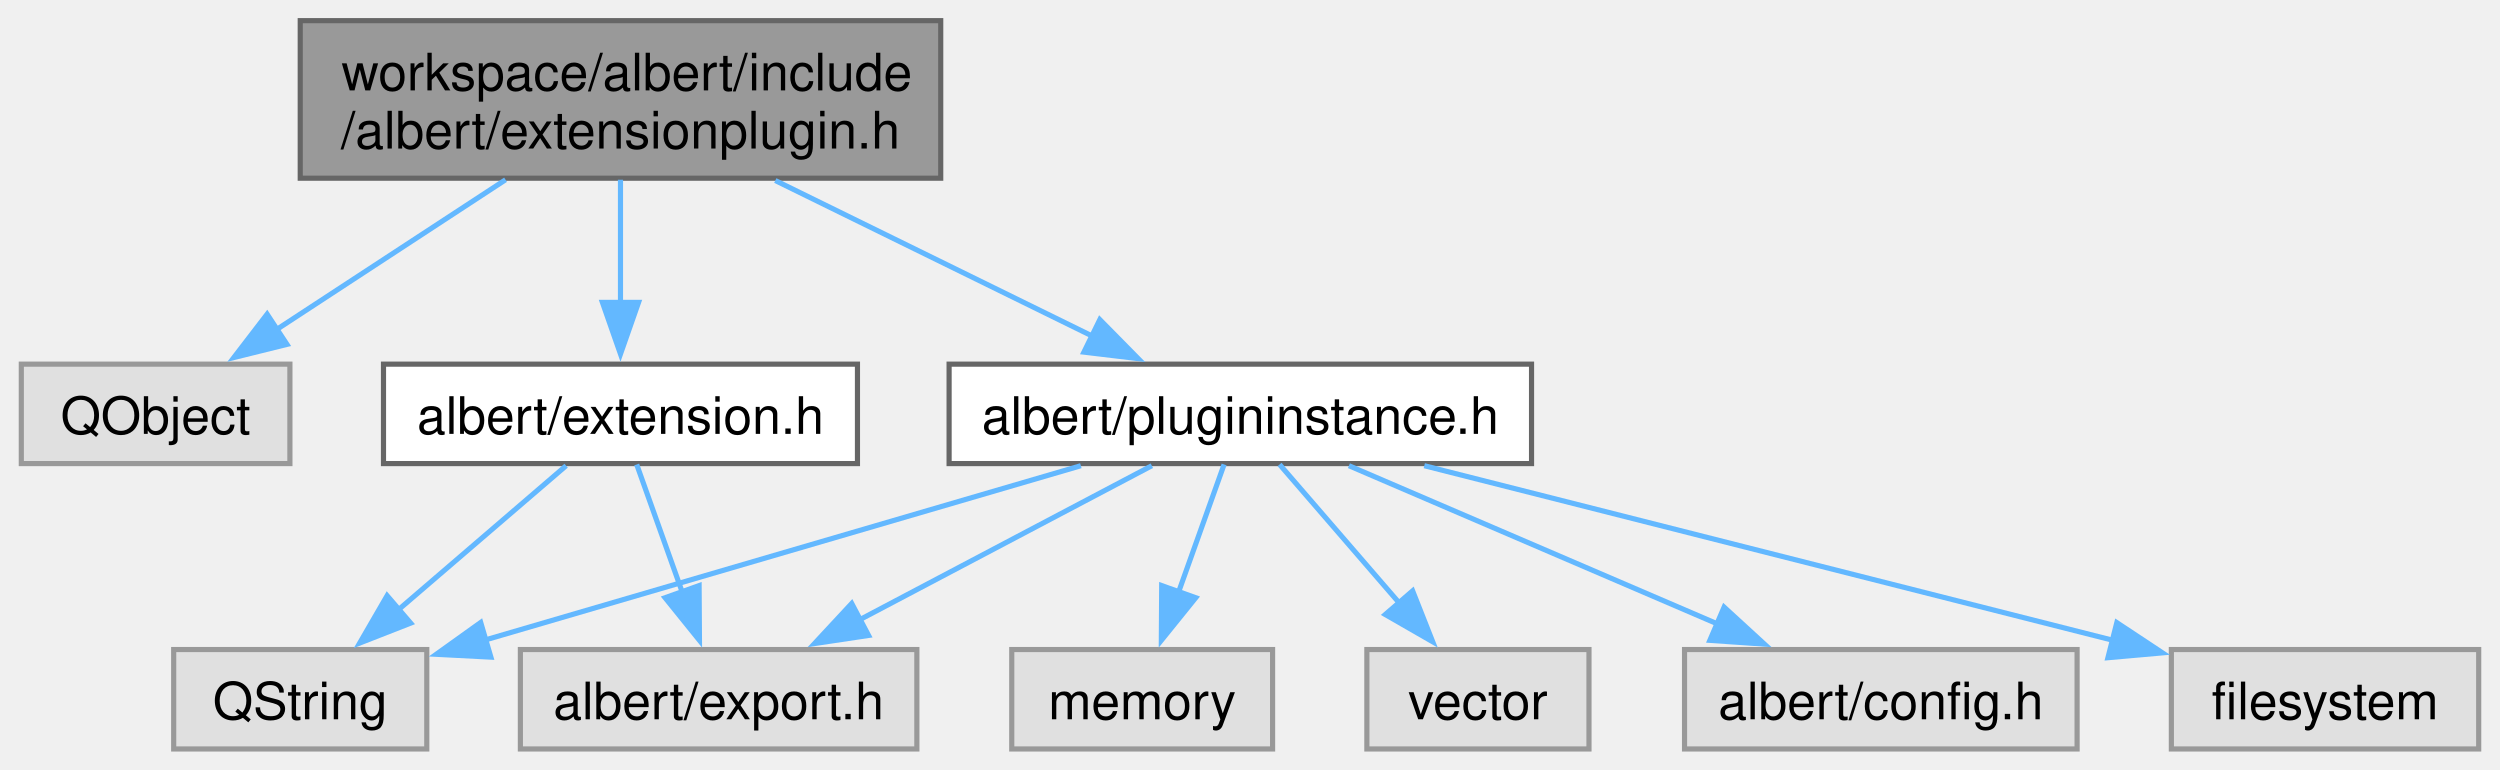
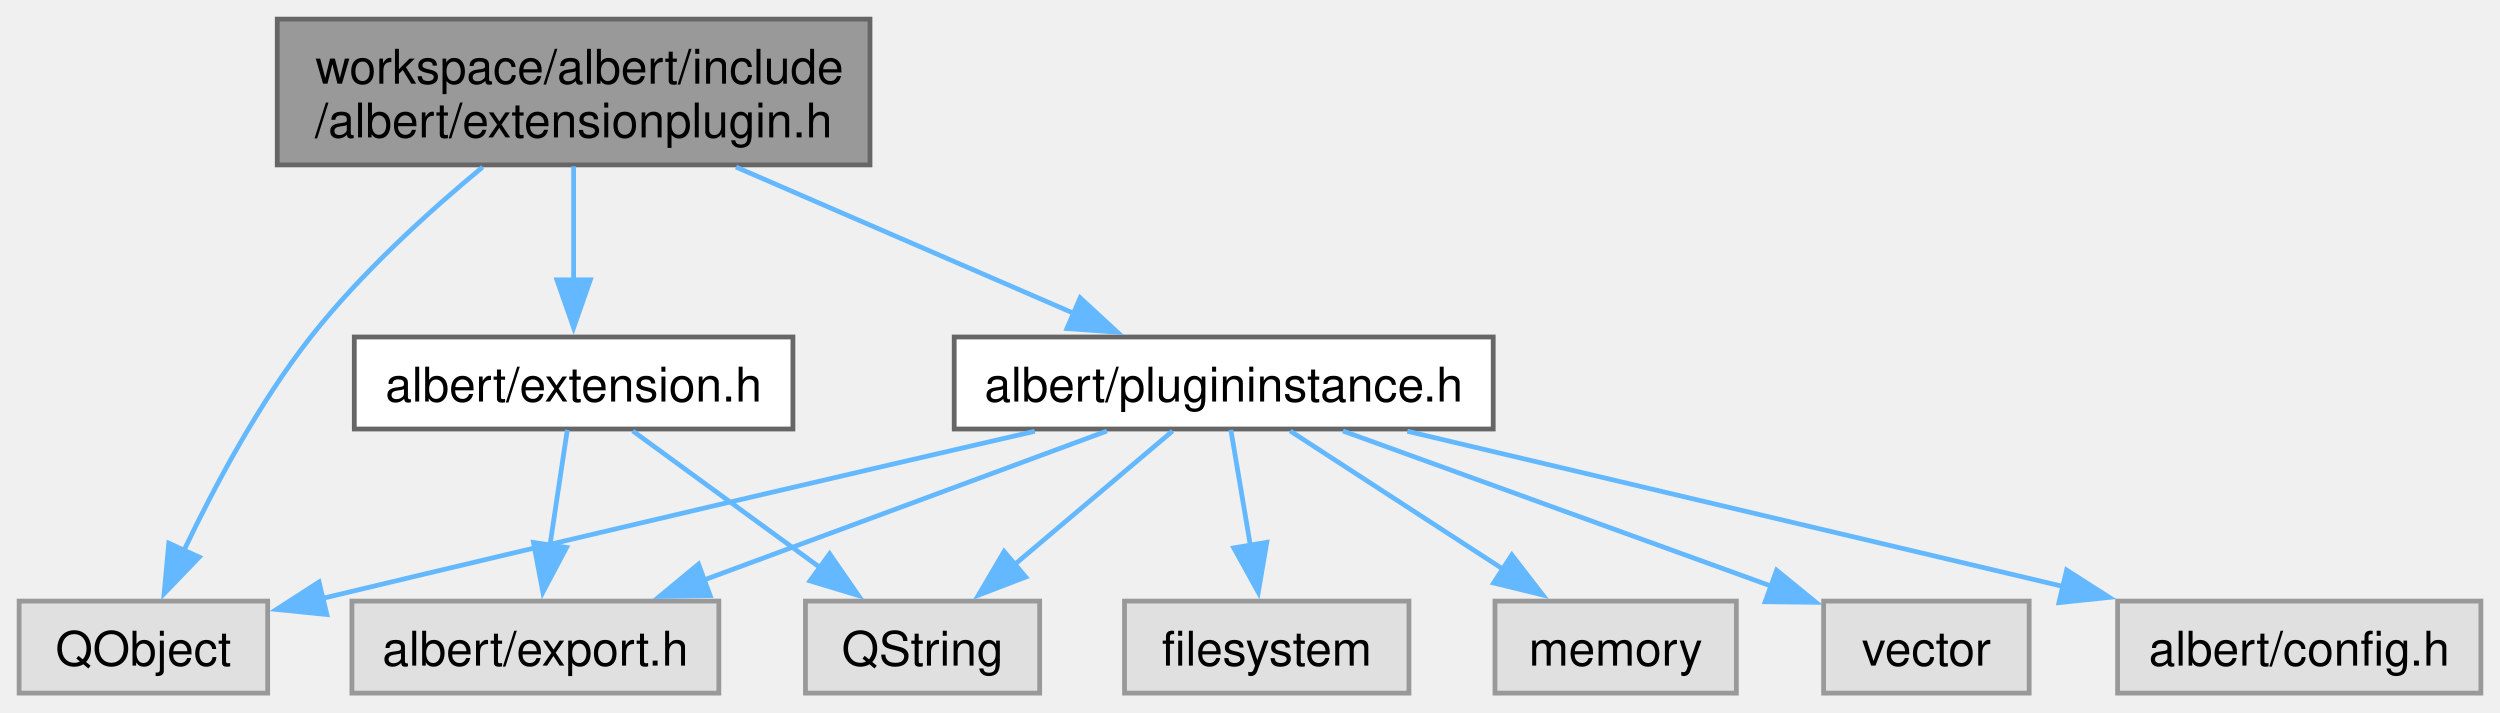
- <svg xmlns="http://www.w3.org/2000/svg" xmlns:xlink="http://www.w3.org/1999/xlink" width="484pt" height="149pt" viewBox="0.00 0.00 483.75 149.00">
+ <svg xmlns="http://www.w3.org/2000/svg" xmlns:xlink="http://www.w3.org/1999/xlink" width="523pt" height="149pt" viewBox="0.00 0.00 523.00 149.00">
  <g id="graph0" class="graph" transform="scale(1 1) rotate(0) translate(4 145)">
    <g id="Node000001" class="node">
      <g id="a_Node000001">
        <a xlink:title=" ">
          <polygon fill="#999999" stroke="#666666" points="178,-141 54,-141 54,-110.5 178,-110.5 178,-141" />
          <text text-anchor="start" x="62" y="-127.5" font-family="Helvetica,sans-Serif" font-size="10.00">workspace/albert/include</text>
          <text text-anchor="middle" x="116" y="-116.25" font-family="Helvetica,sans-Serif" font-size="10.00">/albert/extensionplugin.h</text>
        </a>
      </g>
    </g>
    <g id="Node000002" class="node">
      <g id="a_Node000002">
        <a xlink:title=" ">
-           <polygon fill="#e0e0e0" stroke="#999999" points="52,-74.5 0,-74.5 0,-55.25 52,-55.25 52,-74.5" />
-           <text text-anchor="middle" x="26" y="-61" font-family="Helvetica,sans-Serif" font-size="10.00">QObject</text>
+           <polygon fill="#e0e0e0" stroke="#999999" points="52,-19.25 0,-19.25 0,0 52,0 52,-19.25" />
+           <text text-anchor="middle" x="26" y="-5.75" font-family="Helvetica,sans-Serif" font-size="10.00">QObject</text>
        </a>
      </g>
    </g>
    <g id="edge1_Node000001_Node000002" class="edge">
      <g id="a_edge1_Node000001_Node000002">
        <a xlink:title=" ">
-           <path fill="none" stroke="#63b8ff" d="M93.75,-110.2C80.18,-101.32 62.86,-89.99 49.13,-81.01" />
-           <polygon fill="#63b8ff" stroke="#63b8ff" points="51.43,-78.33 41.14,-75.78 47.59,-84.18 51.43,-78.33" />
+           <path fill="none" stroke="#63b8ff" d="M96.95,-110.04C85.62,-100.67 71.47,-87.82 61,-74.5 50.12,-60.66 40.73,-42.98 34.42,-29.73" />
+           <polygon fill="#63b8ff" stroke="#63b8ff" points="37.68,-28.45 30.33,-20.81 31.31,-31.36 37.68,-28.45" />
        </a>
      </g>
    </g>
    <g id="Node000003" class="node">
      <g id="a_Node000003">
        <a xlink:href="extension_8h.html" target="_top" xlink:title=" ">
          <polygon fill="white" stroke="#666666" points="161.88,-74.5 70.12,-74.5 70.12,-55.25 161.88,-55.25 161.88,-74.5" />
          <text text-anchor="middle" x="116" y="-61" font-family="Helvetica,sans-Serif" font-size="10.00">albert/extension.h</text>
        </a>
      </g>
    </g>
    <g id="edge2_Node000001_Node000003" class="edge">
      <g id="a_edge2_Node000001_Node000003">
        <a xlink:title=" ">
          <path fill="none" stroke="#63b8ff" d="M116,-110.2C116,-102.96 116,-94.09 116,-86.19" />
          <polygon fill="#63b8ff" stroke="#63b8ff" points="119.5,-86.46 116,-76.46 112.5,-86.46 119.5,-86.46" />
        </a>
      </g>
    </g>
    <g id="Node000006" class="node">
      <g id="a_Node000006">
        <a xlink:href="plugininstance_8h.html" target="_top" xlink:title=" ">
-           <polygon fill="white" stroke="#666666" points="292.38,-74.5 179.62,-74.5 179.62,-55.25 292.38,-55.25 292.38,-74.5" />
-           <text text-anchor="middle" x="236" y="-61" font-family="Helvetica,sans-Serif" font-size="10.00">albert/plugininstance.h</text>
+           <polygon fill="white" stroke="#666666" points="308.38,-74.5 195.62,-74.5 195.62,-55.25 308.38,-55.25 308.38,-74.5" />
+           <text text-anchor="middle" x="252" y="-61" font-family="Helvetica,sans-Serif" font-size="10.00">albert/plugininstance.h</text>
        </a>
      </g>
    </g>
    <g id="edge5_Node000001_Node000006" class="edge">
      <g id="a_edge5_Node000001_Node000006">
        <a xlink:title=" ">
-           <path fill="none" stroke="#63b8ff" d="M145.97,-110.05C164.77,-100.82 188.88,-89 207.41,-79.9" />
-           <polygon fill="#63b8ff" stroke="#63b8ff" points="208.8,-83.12 216.24,-75.57 205.72,-76.83 208.8,-83.12" />
+           <path fill="none" stroke="#63b8ff" d="M149.97,-110.05C171.67,-100.65 199.62,-88.55 220.77,-79.39" />
+           <polygon fill="#63b8ff" stroke="#63b8ff" points="221.97,-82.69 229.75,-75.51 219.19,-76.27 221.97,-82.69" />
        </a>
      </g>
    </g>
    <g id="Node000004" class="node">
      <g id="a_Node000004">
        <a xlink:title=" ">
-           <polygon fill="#e0e0e0" stroke="#999999" points="78.5,-19.25 29.5,-19.25 29.5,0 78.5,0 78.5,-19.25" />
-           <text text-anchor="middle" x="54" y="-5.75" font-family="Helvetica,sans-Serif" font-size="10.00">QString</text>
+           <polygon fill="#e0e0e0" stroke="#999999" points="213.5,-19.25 164.5,-19.25 164.5,0 213.5,0 213.5,-19.25" />
+           <text text-anchor="middle" x="189" y="-5.75" font-family="Helvetica,sans-Serif" font-size="10.00">QString</text>
        </a>
      </g>
    </g>
    <g id="edge3_Node000003_Node000004" class="edge">
      <g id="a_edge3_Node000003_Node000004">
        <a xlink:title=" ">
-           <path fill="none" stroke="#63b8ff" d="M105.48,-54.84C96.61,-47.22 83.69,-36.12 73.01,-26.95" />
-           <polygon fill="#63b8ff" stroke="#63b8ff" points="75.38,-24.37 65.51,-20.51 70.82,-29.68 75.38,-24.37" />
+           <path fill="none" stroke="#63b8ff" d="M128.38,-54.84C139.15,-46.99 154.97,-35.45 167.75,-26.12" />
+           <polygon fill="#63b8ff" stroke="#63b8ff" points="169.56,-29.14 175.58,-20.42 165.44,-23.48 169.56,-29.14" />
        </a>
      </g>
    </g>
    <g id="Node000005" class="node">
      <g id="a_Node000005">
        <a xlink:title=" ">
-           <polygon fill="#e0e0e0" stroke="#999999" points="173.38,-19.25 96.62,-19.25 96.62,0 173.38,0 173.38,-19.25" />
-           <text text-anchor="middle" x="135" y="-5.75" font-family="Helvetica,sans-Serif" font-size="10.00">albert/export.h</text>
+           <polygon fill="#e0e0e0" stroke="#999999" points="146.38,-19.25 69.62,-19.25 69.62,0 146.38,0 146.38,-19.25" />
+           <text text-anchor="middle" x="108" y="-5.75" font-family="Helvetica,sans-Serif" font-size="10.00">albert/export.h</text>
        </a>
      </g>
    </g>
    <g id="edge4_Node000003_Node000005" class="edge">
      <g id="a_edge4_Node000003_Node000005">
        <a xlink:title=" ">
-           <path fill="none" stroke="#63b8ff" d="M119.14,-55.08C121.54,-48.34 124.96,-38.77 128,-30.24" />
-           <polygon fill="#63b8ff" stroke="#63b8ff" points="131.22,-31.63 131.29,-21.03 124.63,-29.28 131.22,-31.63" />
+           <path fill="none" stroke="#63b8ff" d="M114.68,-55.08C113.69,-48.49 112.29,-39.21 111.03,-30.82" />
+           <polygon fill="#63b8ff" stroke="#63b8ff" points="114.52,-30.47 109.57,-21.11 107.6,-31.51 114.52,-30.47" />
        </a>
      </g>
    </g>
-     <g id="edge6_Node000006_Node000004" class="edge">
-       <g id="a_edge6_Node000006_Node000004">
+     <g id="edge6_Node000006_Node000002" class="edge">
+       <g id="a_edge6_Node000006_Node000002">
        <a xlink:title=" ">
-           <path fill="none" stroke="#63b8ff" d="M205.13,-54.84C173.14,-45.48 123.23,-30.88 89.6,-21.04" />
-           <polygon fill="#63b8ff" stroke="#63b8ff" points="90.91,-17.78 80.33,-18.33 88.94,-24.49 90.91,-17.78" />
+           <path fill="none" stroke="#63b8ff" d="M212.46,-54.78C176.15,-46.4 120.56,-33.49 63.43,-19.81" />
+           <polygon fill="#63b8ff" stroke="#63b8ff" points="64.38,-16.44 53.84,-17.51 62.74,-23.25 64.38,-16.44" />
        </a>
      </g>
    </g>
-     <g id="edge8_Node000006_Node000005" class="edge">
-       <g id="a_edge8_Node000006_Node000005">
+     <g id="edge7_Node000006_Node000004" class="edge">
+       <g id="a_edge7_Node000006_Node000004">
        <a xlink:title=" ">
-           <path fill="none" stroke="#63b8ff" d="M218.87,-54.84C203.34,-46.66 180.2,-34.46 162.16,-24.94" />
-           <polygon fill="#63b8ff" stroke="#63b8ff" points="164.03,-21.98 153.56,-20.41 160.77,-28.17 164.03,-21.98" />
+           <path fill="none" stroke="#63b8ff" d="M241.31,-54.84C232.3,-47.22 219.17,-36.12 208.32,-26.95" />
+           <polygon fill="#63b8ff" stroke="#63b8ff" points="210.58,-24.28 200.69,-20.5 206.06,-29.63 210.58,-24.28" />
+         </a>
+       </g>
+     </g>
+     <g id="edge9_Node000006_Node000005" class="edge">
+       <g id="a_edge9_Node000006_Node000005">
+         <a xlink:title=" ">
+           <path fill="none" stroke="#63b8ff" d="M227.57,-54.84C204.4,-46.27 169.34,-33.31 143.16,-23.63" />
+           <polygon fill="#63b8ff" stroke="#63b8ff" points="144.56,-20.41 133.97,-20.23 142.13,-26.98 144.56,-20.41" />
        </a>
      </g>
    </g>
    <g id="Node000007" class="node">
      <g id="a_Node000007">
        <a xlink:title=" ">
-           <polygon fill="#e0e0e0" stroke="#999999" points="398,-19.25 322,-19.25 322,0 398,0 398,-19.25" />
-           <text text-anchor="middle" x="360" y="-5.75" font-family="Helvetica,sans-Serif" font-size="10.00">albert/config.h</text>
+           <polygon fill="#e0e0e0" stroke="#999999" points="515,-19.25 439,-19.25 439,0 515,0 515,-19.25" />
+           <text text-anchor="middle" x="477" y="-5.75" font-family="Helvetica,sans-Serif" font-size="10.00">albert/config.h</text>
        </a>
      </g>
    </g>
-     <g id="edge7_Node000006_Node000007" class="edge">
-       <g id="a_edge7_Node000006_Node000007">
+     <g id="edge8_Node000006_Node000007" class="edge">
+       <g id="a_edge8_Node000006_Node000007">
        <a xlink:title=" ">
-           <path fill="none" stroke="#63b8ff" d="M257.03,-54.84C276.63,-46.43 306.11,-33.77 328.51,-24.15" />
-           <polygon fill="#63b8ff" stroke="#63b8ff" points="329.66,-27.46 337.47,-20.3 326.9,-21.03 329.66,-27.46" />
+           <path fill="none" stroke="#63b8ff" d="M290.42,-54.78C328.28,-45.82 386.29,-32.09 427.57,-22.32" />
+           <polygon fill="#63b8ff" stroke="#63b8ff" points="428.34,-25.74 437.26,-20.03 426.73,-18.93 428.34,-25.74" />
        </a>
      </g>
    </g>
    <g id="Node000008" class="node">
      <g id="a_Node000008">
        <a xlink:title=" ">
-           <polygon fill="#e0e0e0" stroke="#999999" points="475.75,-19.25 416.25,-19.25 416.25,0 475.75,0 475.75,-19.25" />
-           <text text-anchor="middle" x="446" y="-5.75" font-family="Helvetica,sans-Serif" font-size="10.00">filesystem</text>
+           <polygon fill="#e0e0e0" stroke="#999999" points="290.75,-19.25 231.25,-19.25 231.25,0 290.75,0 290.75,-19.25" />
+           <text text-anchor="middle" x="261" y="-5.75" font-family="Helvetica,sans-Serif" font-size="10.00">filesystem</text>
        </a>
      </g>
    </g>
-     <g id="edge9_Node000006_Node000008" class="edge">
-       <g id="a_edge9_Node000006_Node000008">
+     <g id="edge10_Node000006_Node000008" class="edge">
+       <g id="a_edge10_Node000006_Node000008">
        <a xlink:title=" ">
-           <path fill="none" stroke="#63b8ff" d="M271.62,-54.84C308.58,-45.47 366.29,-30.84 405.09,-21" />
-           <polygon fill="#63b8ff" stroke="#63b8ff" points="405.69,-24.46 414.53,-18.61 403.97,-17.67 405.69,-24.46" />
+           <path fill="none" stroke="#63b8ff" d="M253.49,-55.08C254.6,-48.49 256.17,-39.21 257.59,-30.82" />
+           <polygon fill="#63b8ff" stroke="#63b8ff" points="261.01,-31.55 259.23,-21.1 254.11,-30.38 261.01,-31.55" />
        </a>
      </g>
    </g>
    <g id="Node000009" class="node">
      <g id="a_Node000009">
        <a xlink:title=" ">
-           <polygon fill="#e0e0e0" stroke="#999999" points="242.25,-19.25 191.75,-19.25 191.75,0 242.25,0 242.25,-19.25" />
-           <text text-anchor="middle" x="217" y="-5.75" font-family="Helvetica,sans-Serif" font-size="10.00">memory</text>
+           <polygon fill="#e0e0e0" stroke="#999999" points="359.25,-19.25 308.75,-19.25 308.75,0 359.25,0 359.25,-19.25" />
+           <text text-anchor="middle" x="334" y="-5.75" font-family="Helvetica,sans-Serif" font-size="10.00">memory</text>
        </a>
      </g>
    </g>
-     <g id="edge10_Node000006_Node000009" class="edge">
-       <g id="a_edge10_Node000006_Node000009">
+     <g id="edge11_Node000006_Node000009" class="edge">
+       <g id="a_edge11_Node000006_Node000009">
        <a xlink:title=" ">
-           <path fill="none" stroke="#63b8ff" d="M232.86,-55.08C230.46,-48.34 227.04,-38.77 224,-30.24" />
-           <polygon fill="#63b8ff" stroke="#63b8ff" points="227.37,-29.28 220.71,-21.03 220.78,-31.63 227.37,-29.28" />
+           <path fill="none" stroke="#63b8ff" d="M265.91,-54.84C278.16,-46.89 296.25,-35.14 310.71,-25.75" />
+           <polygon fill="#63b8ff" stroke="#63b8ff" points="312.27,-28.91 318.75,-20.53 308.46,-23.04 312.27,-28.91" />
        </a>
      </g>
    </g>
    <g id="Node000010" class="node">
      <g id="a_Node000010">
        <a xlink:title=" ">
-           <polygon fill="#e0e0e0" stroke="#999999" points="303.5,-19.25 260.5,-19.25 260.5,0 303.5,0 303.5,-19.25" />
-           <text text-anchor="middle" x="282" y="-5.75" font-family="Helvetica,sans-Serif" font-size="10.00">vector</text>
+           <polygon fill="#e0e0e0" stroke="#999999" points="420.5,-19.25 377.5,-19.25 377.5,0 420.5,0 420.5,-19.25" />
+           <text text-anchor="middle" x="399" y="-5.75" font-family="Helvetica,sans-Serif" font-size="10.00">vector</text>
        </a>
      </g>
    </g>
-     <g id="edge11_Node000006_Node000010" class="edge">
-       <g id="a_edge11_Node000006_Node000010">
+     <g id="edge12_Node000006_Node000010" class="edge">
+       <g id="a_edge12_Node000006_Node000010">
        <a xlink:title=" ">
-           <path fill="none" stroke="#63b8ff" d="M243.6,-55.08C249.88,-47.8 259.01,-37.23 266.8,-28.23" />
-           <polygon fill="#63b8ff" stroke="#63b8ff" points="269.36,-30.61 273.25,-20.75 264.06,-26.03 269.36,-30.61" />
+           <path fill="none" stroke="#63b8ff" d="M276.94,-54.84C301.7,-45.87 339.78,-32.08 366.82,-22.28" />
+           <polygon fill="#63b8ff" stroke="#63b8ff" points="367.67,-25.7 375.88,-19 365.28,-19.12 367.67,-25.7" />
        </a>
      </g>
    </g>
  </g>
</svg>
